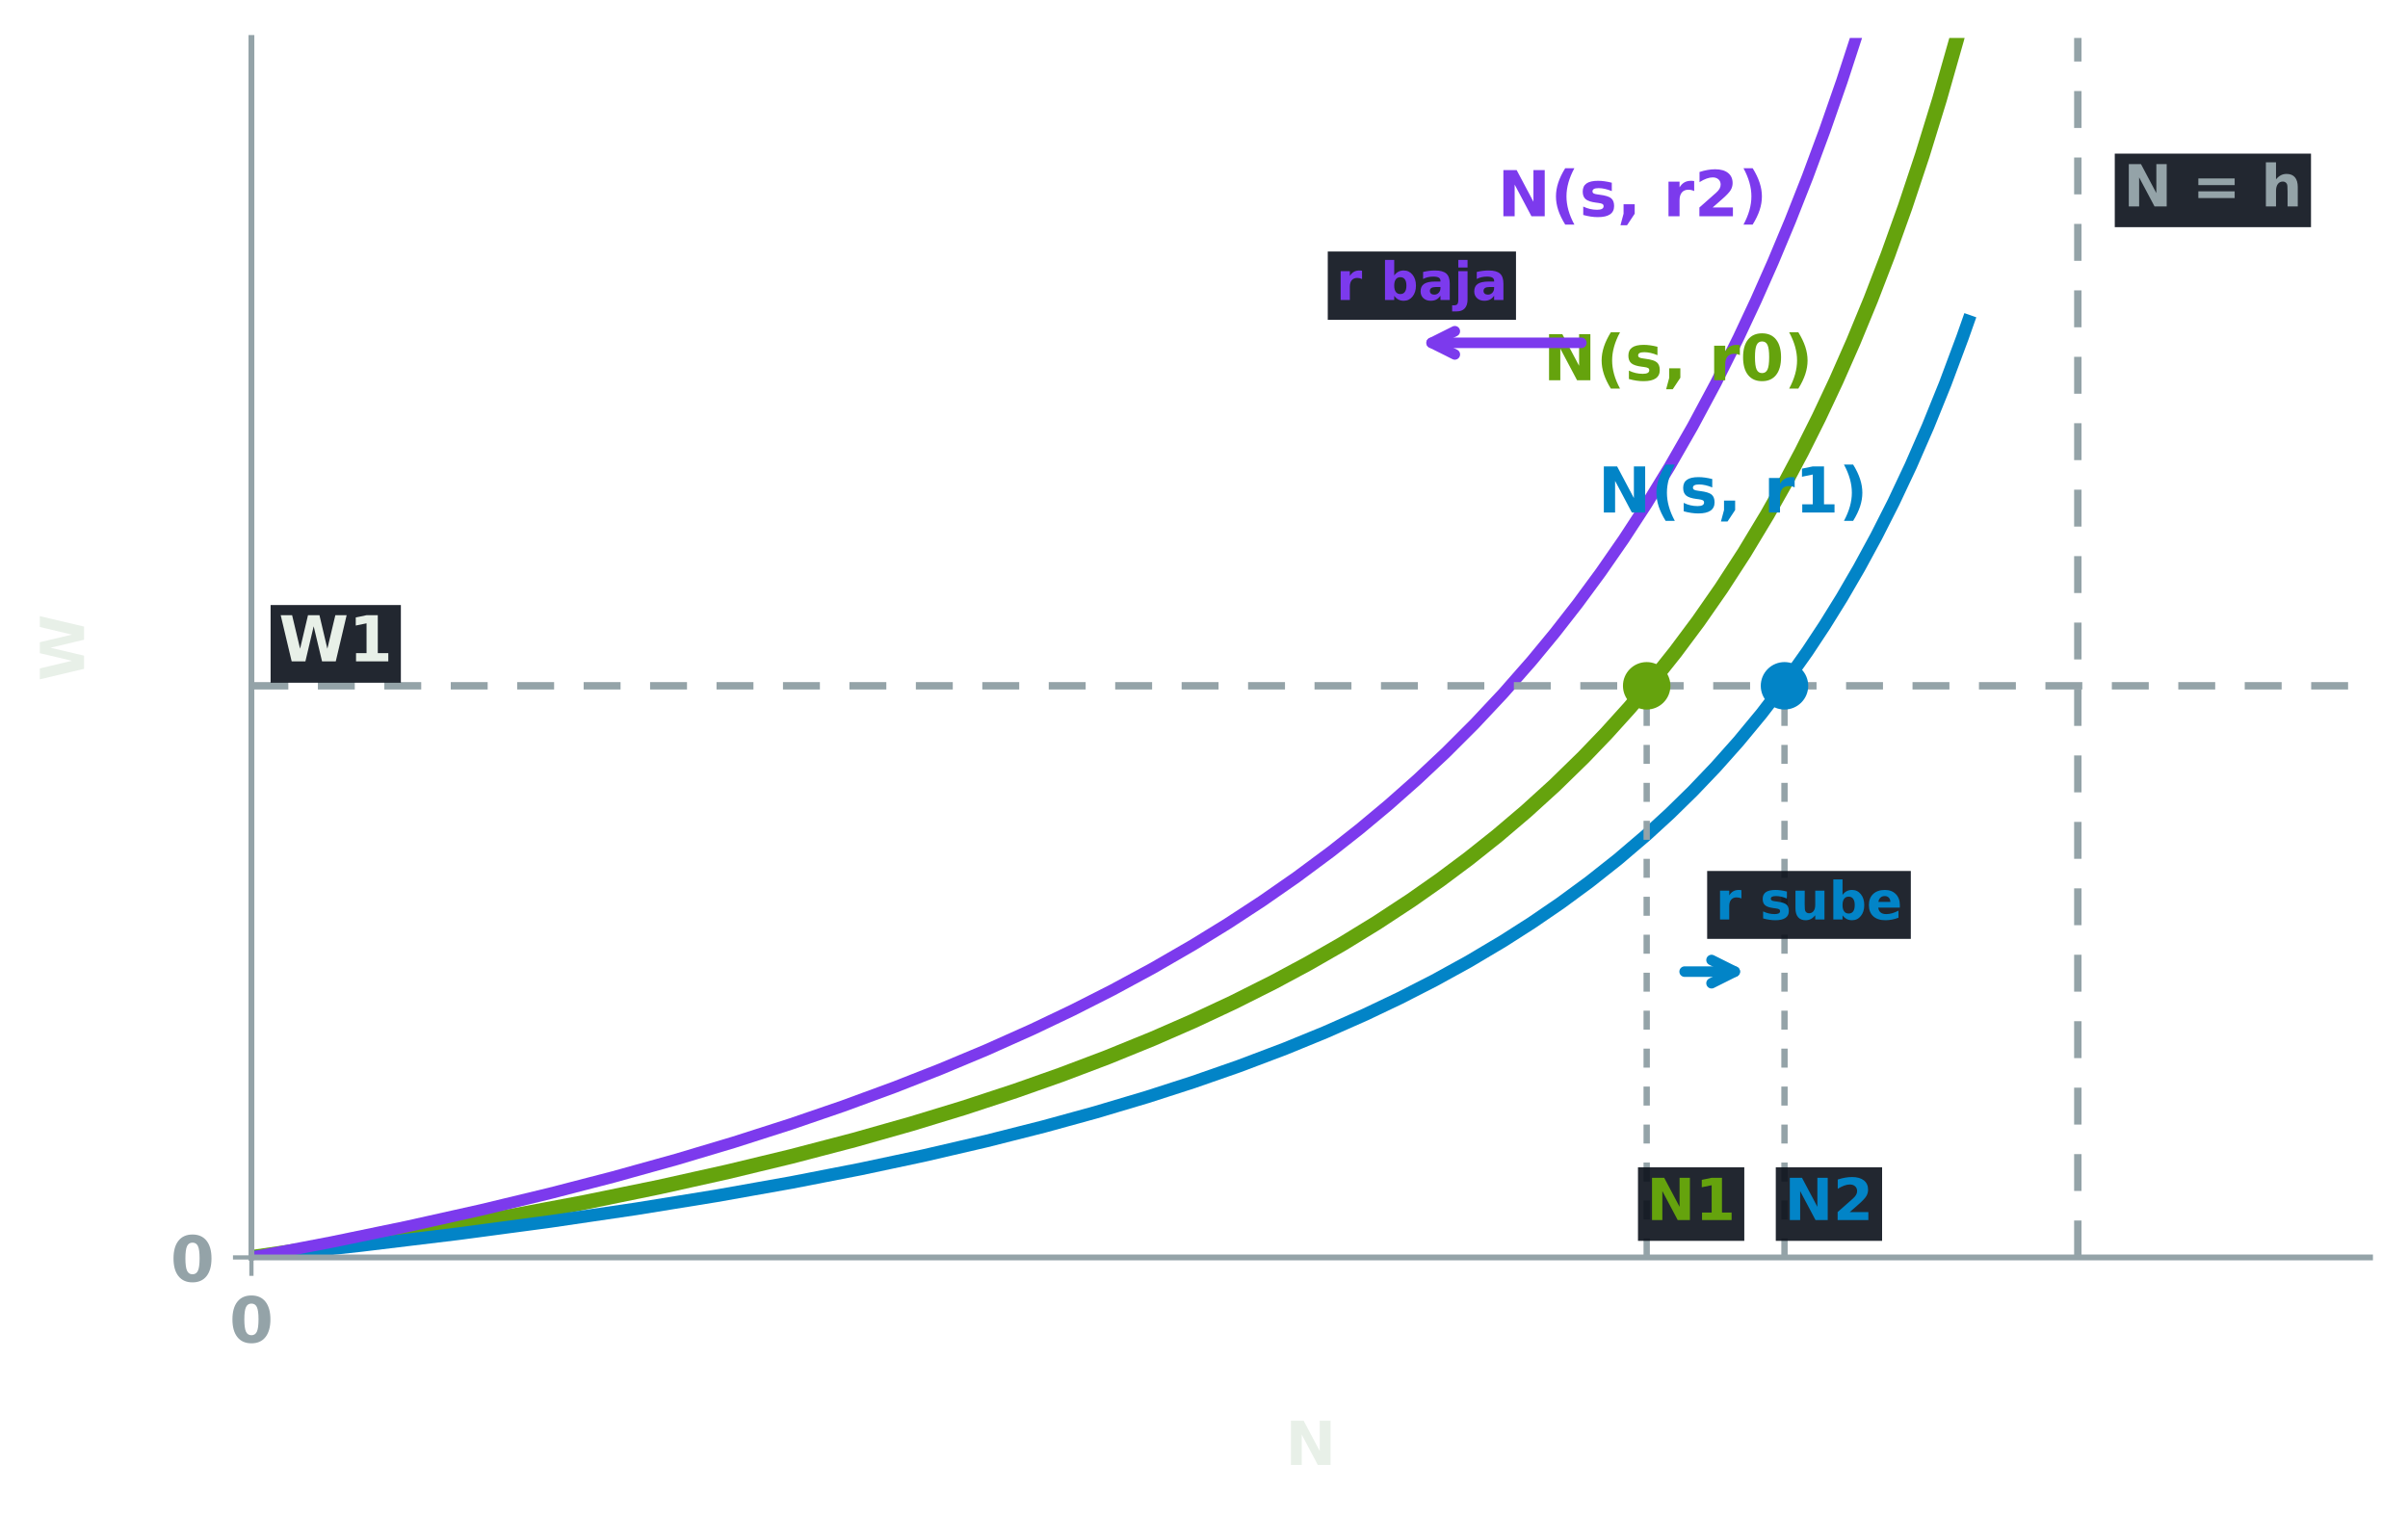
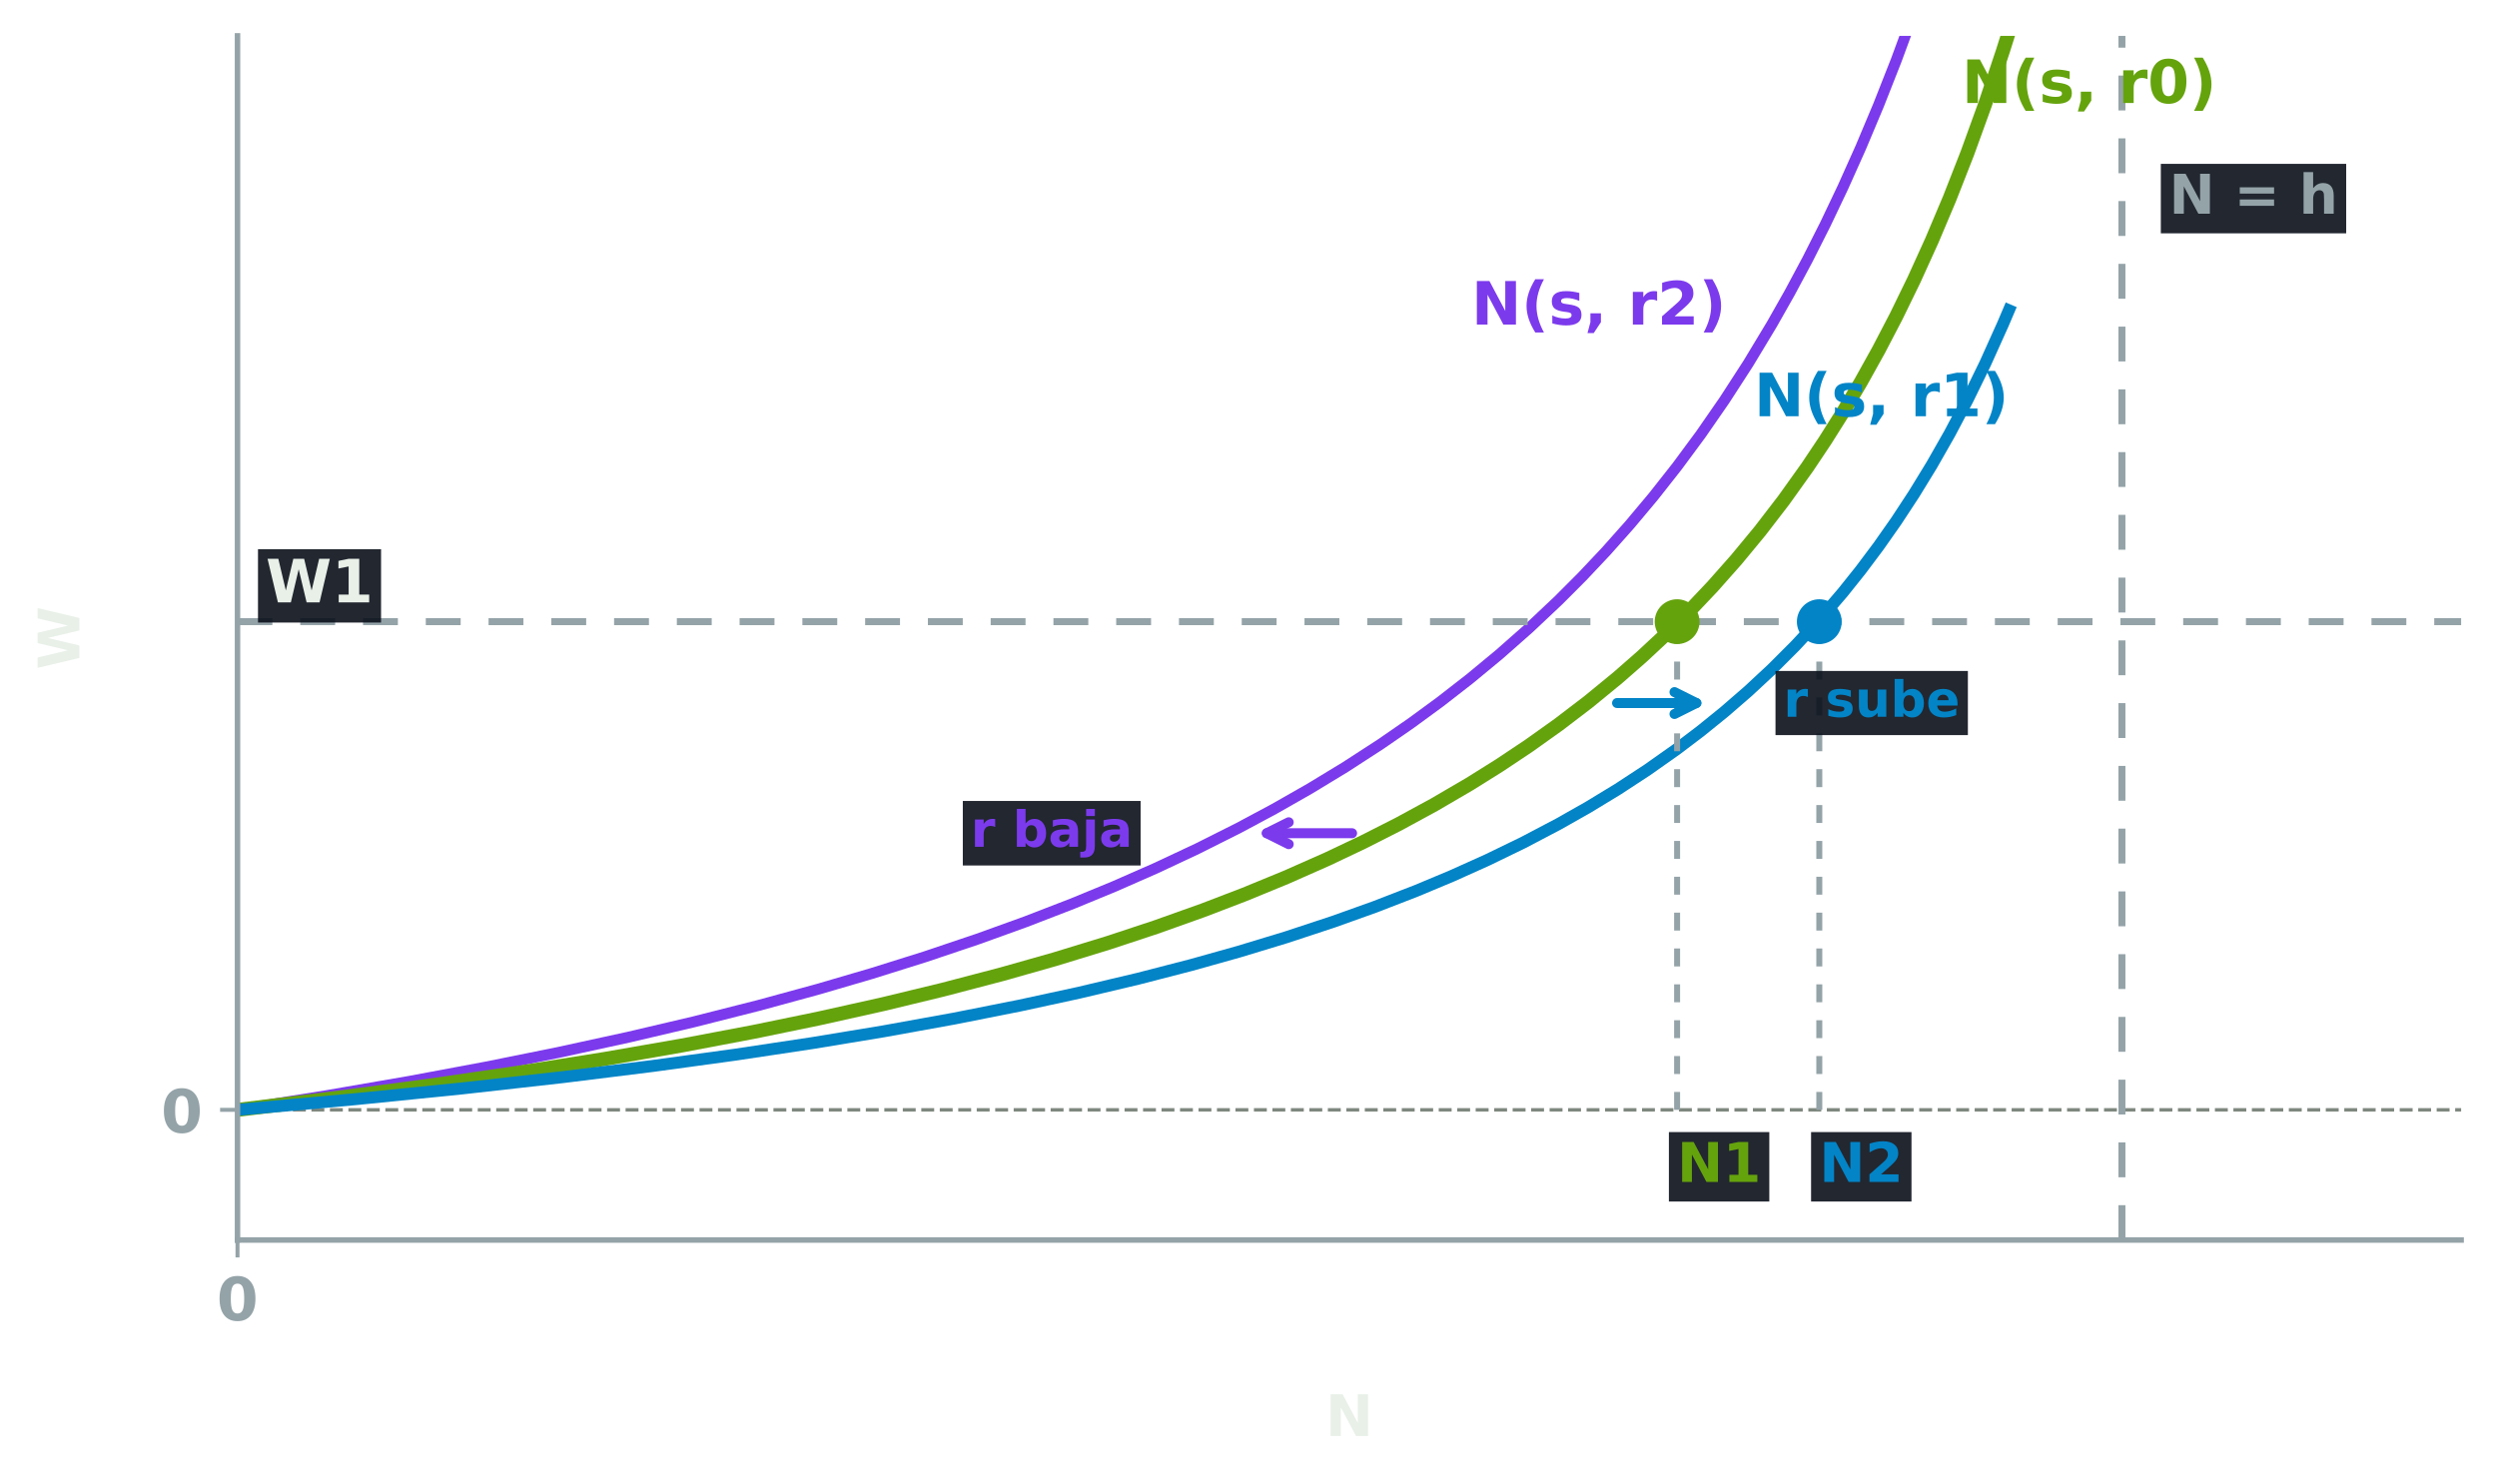
- <svg xmlns="http://www.w3.org/2000/svg" xmlns:xlink="http://www.w3.org/1999/xlink" width="456.639pt" height="287.408pt" viewBox="0 0 456.639 287.408" version="1.1">
+ <svg xmlns="http://www.w3.org/2000/svg" xmlns:xlink="http://www.w3.org/1999/xlink" width="501.279pt" height="297.92pt" viewBox="0 0 501.279 297.92" version="1.1">
  <defs>
    <style type="text/css">*{stroke-linejoin: round; stroke-linecap: butt}</style>
  </defs>
  <g id="figure_1">
    <g id="patch_1">
-       <path d="M 0 287.408  L 456.639 287.408  L 456.639 0  L 0 0  L 0 287.408  z " style="fill: none; opacity: 0" />
+       <path d="M 0 297.92  L 501.279 297.92  L 501.279 0  L 0 0  L 0 297.92  z " style="fill: none; opacity: 0" />
    </g>
    <g id="axes_1">
      <g id="patch_2">
-         <path d="M 47.679 238.464  L 449.439 238.464  L 449.439 7.2  L 47.679 7.2  L 47.679 238.464  z " style="fill: none" />
+         <path d="M 47.679 248.976  L 494.079 248.976  L 494.079 7.2  L 47.679 7.2  L 47.679 248.976  z " style="fill: none" />
      </g>
      <g id="matplotlib.axis_1">
        <g id="xtick_1">
          <g id="line2d_1">
-             <path d="M 47.679 238.464  L 47.679 7.2  " clip-path="url(#p211698a00a)" style="fill: none; stroke-dasharray: 2.59,1.12; stroke-dashoffset: 0; stroke: #2a3a2a; stroke-opacity: 0.6; stroke-width: 0.7" />
+             <path d="M 47.679 248.976  L 47.679 7.2  " clip-path="url(#p508b3fa8c9)" style="fill: none; stroke-dasharray: 2.59,1.12; stroke-dashoffset: 0; stroke: #2a3a2a; stroke-opacity: 0.6; stroke-width: 0.7" />
          </g>
          <g id="line2d_2">
            <defs>
              <path id="m409fbe080f" d="M 0 0  L 0 3.5  " style="stroke: #94a3a8; stroke-width: 0.8" />
            </defs>
            <g>
-               <use xlink:href="#m409fbe080f" x="47.679" y="238.464" style="fill: #94a3a8; stroke: #94a3a8; stroke-width: 0.8" />
+               <use xlink:href="#m409fbe080f" x="47.679" y="248.976" style="fill: #94a3a8; stroke: #94a3a8; stroke-width: 0.8" />
            </g>
          </g>
          <g id="text_1">
-             <g style="fill: #94a3a8" transform="translate(43.50453 254.5821) scale(0.12 -0.12)">
+             <g style="fill: #94a3a8" transform="translate(43.50453 265.0941) scale(0.12 -0.12)">
              <defs>
                <path id="DejaVuSans-Bold-30" d="M 2944 2338  Q 2944 3213 2780 3570  Q 2616 3928 2228 3928  Q 1841 3928 1675 3570  Q 1509 3213 1509 2338  Q 1509 1453 1675 1090  Q 1841 728 2228 728  Q 2613 728 2778 1090  Q 2944 1453 2944 2338  z M 4147 2328  Q 4147 1169 3647 539  Q 3147 -91 2228 -91  Q 1306 -91 806 539  Q 306 1169 306 2328  Q 306 3491 806 4120  Q 1306 4750 2228 4750  Q 3147 4750 3647 4120  Q 4147 3491 4147 2328  z " transform="scale(0.015625)" />
              </defs>
              <use xlink:href="#DejaVuSans-Bold-30" />
            </g>
          </g>
        </g>
        <g id="text_2">
-           <g style="fill: #e8f0e8" transform="translate(243.7472 277.816) scale(0.115 -0.115)">
+           <g style="fill: #e8f0e8" transform="translate(266.0672 288.328) scale(0.115 -0.115)">
            <defs>
              <path id="DejaVuSans-Bold-4e" d="M 588 4666  L 1931 4666  L 3628 1466  L 3628 4666  L 4769 4666  L 4769 0  L 3425 0  L 1728 3200  L 1728 0  L 588 0  L 588 4666  z " transform="scale(0.015625)" />
            </defs>
            <use xlink:href="#DejaVuSans-Bold-4e" />
          </g>
        </g>
      </g>
      <g id="matplotlib.axis_2">
        <g id="ytick_1">
          <g id="line2d_3">
-             <path d="M 47.679 238.464  L 449.439 238.464  " clip-path="url(#p211698a00a)" style="fill: none; stroke-dasharray: 2.59,1.12; stroke-dashoffset: 0; stroke: #2a3a2a; stroke-opacity: 0.6; stroke-width: 0.7" />
+             <path d="M 47.679 222.838  L 494.079 222.838  " clip-path="url(#p508b3fa8c9)" style="fill: none; stroke-dasharray: 2.59,1.12; stroke-dashoffset: 0; stroke: #2a3a2a; stroke-opacity: 0.6; stroke-width: 0.7" />
          </g>
          <g id="line2d_4">
            <defs>
              <path id="m766cb33b4f" d="M 0 0  L -3.5 0  " style="stroke: #94a3a8; stroke-width: 0.8" />
            </defs>
            <g>
-               <use xlink:href="#m766cb33b4f" x="47.679" y="238.464" style="fill: #94a3a8; stroke: #94a3a8; stroke-width: 0.8" />
+               <use xlink:href="#m766cb33b4f" x="47.679" y="222.838" style="fill: #94a3a8; stroke: #94a3a8; stroke-width: 0.8" />
            </g>
          </g>
          <g id="text_3">
-             <g style="fill: #94a3a8" transform="translate(32.32984 243.0231) scale(0.12 -0.12)">
+             <g style="fill: #94a3a8" transform="translate(32.32984 227.3971) scale(0.12 -0.12)">
              <use xlink:href="#DejaVuSans-Bold-30" />
            </g>
          </g>
        </g>
        <g id="text_4">
-           <g style="fill: #e8f0e8" transform="translate(15.9382 129.1741) rotate(-90) scale(0.115 -0.115)">
+           <g style="fill: #e8f0e8" transform="translate(15.9382 134.4301) rotate(-90) scale(0.115 -0.115)">
            <defs>
              <path id="DejaVuSans-Bold-57" d="M 191 4666  L 1344 4666  L 2150 1275  L 2950 4666  L 4109 4666  L 4909 1275  L 5716 4666  L 6859 4666  L 5759 0  L 4372 0  L 3525 3547  L 2688 0  L 1300 0  L 191 4666  z " transform="scale(0.015625)" />
            </defs>
            <use xlink:href="#DejaVuSans-Bold-57" />
          </g>
        </g>
      </g>
      <g id="line2d_5">
-         <path d="M 47.679 238.464  L 65.101 235.925  L 81.433 233.327  L 96.677 230.684  L 110.832 228.018  L 124.987 225.119  L 138.053 222.208  L 150.03 219.318  L 162.008 216.186  L 172.896 213.103  L 182.696 210.114  L 192.495 206.897  L 201.206 203.823  L 209.917 200.527  L 218.628 196.981  L 226.25 193.652  L 233.871 190.087  L 241.493 186.261  L 248.026 182.751  L 254.559 179.006  L 261.092 175.001  L 267.626 170.708  L 273.07 166.887  L 278.514 162.823  L 283.958 158.492  L 289.402 153.866  L 294.847 148.915  L 300.291 143.601  L 304.646 139.063  L 309.002 134.244  L 313.357 129.115  L 317.712 123.648  L 322.068 117.807  L 326.423 111.552  L 330.778 104.838  L 335.134 97.612  L 338.4 91.821  L 341.667 85.679  L 344.933 79.152  L 348.2 72.205  L 351.466 64.794  L 354.733 56.872  L 358 48.384  L 361.266 39.268  L 364.533 29.449  L 367.799 18.845  L 371.066 7.358  L 373.243 -0.848  L 373.243 -0.848  " clip-path="url(#p211698a00a)" style="fill: none; stroke: #65a30d; stroke-width: 2.8; stroke-linecap: square" />
+         <path d="M 47.679 222.838  L 65.519 220  L 82.17 217.125  L 97.631 214.235  L 111.903 211.355  L 126.174 208.248  L 139.257 205.175  L 152.339 201.861  L 164.233 198.615  L 174.936 195.482  L 185.64 192.126  L 196.344 188.522  L 205.859 185.088  L 215.373 181.413  L 223.699 177.979  L 232.024 174.321  L 240.349 170.415  L 248.674 166.235  L 255.81 162.413  L 262.946 158.346  L 270.082 154.011  L 277.218 149.381  L 283.165 145.274  L 289.111 140.92  L 295.058 136.295  L 301.004 131.374  L 306.951 126.127  L 312.898 120.52  L 317.655 115.751  L 322.412 110.705  L 327.169 105.357  L 331.927 99.681  L 336.684 93.643  L 341.441 87.21  L 346.199 80.341  L 350.956 72.99  L 355.713 65.104  L 359.281 58.802  L 362.849 52.137  L 366.417 45.076  L 369.985 37.582  L 373.553 29.615  L 377.121 21.128  L 380.689 12.069  L 384.257 2.378  L 385.444 -1  L 385.444 -1  " clip-path="url(#p508b3fa8c9)" style="fill: none; stroke: #7c3aed; stroke-width: 2.2; stroke-linecap: square" />
      </g>
      <g id="line2d_6">
-         <path d="M 47.679 238.464  L 68.367 236.208  L 86.878 233.971  L 104.299 231.647  L 120.632 229.244  L 135.876 226.776  L 150.03 224.259  L 163.097 221.714  L 175.074 219.169  L 187.051 216.391  L 197.94 213.636  L 207.739 210.945  L 217.539 208.026  L 226.25 205.216  L 234.96 202.178  L 243.671 198.883  L 251.293 195.762  L 258.915 192.391  L 265.448 189.28  L 271.981 185.939  L 278.514 182.344  L 285.047 178.462  L 290.491 174.983  L 295.935 171.258  L 301.38 167.259  L 306.824 162.954  L 312.268 158.308  L 316.624 154.317  L 320.979 150.055  L 325.334 145.494  L 329.69 140.601  L 334.045 135.339  L 338.4 129.664  L 342.756 123.526  L 346.022 118.583  L 349.289 113.318  L 352.555 107.697  L 355.822 101.684  L 359.088 95.237  L 362.355 88.306  L 365.621 80.834  L 368.888 72.757  L 372.155 63.997  L 373.243 60.91  L 373.243 60.91  " clip-path="url(#p211698a00a)" style="fill: none; stroke: #0284c7; stroke-width: 2.4; stroke-linecap: square" />
+         <path d="M 47.679 222.838  L 67.898 220.392  L 86.927 217.864  L 104.767 215.265  L 121.417 212.61  L 136.878 209.918  L 151.15 207.213  L 164.233 204.523  L 177.315 201.606  L 189.208 198.73  L 201.102 195.615  L 211.805 192.581  L 222.509 189.301  L 232.024 186.154  L 241.538 182.763  L 249.864 179.571  L 258.189 176.147  L 266.514 172.464  L 273.65 169.077  L 280.786 165.456  L 287.922 161.574  L 295.058 157.403  L 301.004 153.682  L 306.951 149.715  L 312.898 145.476  L 318.844 140.936  L 324.791 136.062  L 329.548 131.898  L 334.305 127.472  L 339.063 122.762  L 343.82 117.737  L 348.577 112.365  L 353.335 106.61  L 358.092 100.428  L 362.849 93.771  L 366.417 88.432  L 369.985 82.766  L 373.553 76.742  L 377.121 70.326  L 380.689 63.476  L 384.257 56.148  L 387.825 48.291  L 391.393 39.844  L 394.961 30.739  L 398.529 20.895  L 402.097 10.219  L 403.286 6.457  L 403.286 6.457  " clip-path="url(#p508b3fa8c9)" style="fill: none; stroke: #65a30d; stroke-width: 2.8; stroke-linecap: square" />
      </g>
      <g id="line2d_7">
-         <path d="M 47.679 238.464  L 62.923 235.542  L 77.078 232.615  L 91.233 229.457  L 104.299 226.312  L 116.276 223.212  L 128.254 219.881  L 139.142 216.629  L 150.03 213.141  L 159.83 209.778  L 169.63 206.179  L 178.34 202.761  L 187.051 199.117  L 195.762 195.222  L 203.384 191.588  L 211.006 187.722  L 218.628 183.6  L 226.25 179.196  L 232.783 175.176  L 239.316 170.905  L 245.849 166.36  L 252.382 161.513  L 257.826 157.222  L 263.27 152.68  L 268.714 147.865  L 274.159 142.75  L 279.603 137.307  L 285.047 131.504  L 290.491 125.303  L 294.847 120.028  L 299.202 114.447  L 303.557 108.533  L 307.913 102.254  L 312.268 95.578  L 316.624 88.463  L 320.979 80.866  L 325.334 72.735  L 329.69 64.013  L 332.956 57.044  L 336.223 49.672  L 339.489 41.862  L 342.756 33.575  L 346.022 24.763  L 349.289 15.377  L 352.555 5.358  L 354.518 -1  L 354.518 -1  " clip-path="url(#p211698a00a)" style="fill: none; stroke: #7c3aed; stroke-width: 2.2; stroke-linecap: square" />
+         <path d="M 47.679 222.838  L 71.466 220.685  L 92.873 218.524  L 113.092 216.256  L 130.932 214.041  L 147.582 211.763  L 163.043 209.438  L 177.315 207.085  L 191.587 204.504  L 204.67 201.909  L 216.563 199.332  L 228.456 196.517  L 239.16 193.752  L 248.674 191.085  L 258.189 188.196  L 267.703 185.056  L 276.029 182.076  L 284.354 178.85  L 291.49 175.865  L 298.626 172.654  L 305.762 169.19  L 312.898 165.44  L 318.844 162.072  L 324.791 158.456  L 330.737 154.564  L 336.684 150.363  L 341.441 146.754  L 346.199 142.901  L 350.956 138.777  L 355.713 134.353  L 360.47 129.595  L 365.228 124.464  L 369.985 118.914  L 373.553 114.444  L 377.121 109.684  L 380.689 104.602  L 384.257 99.165  L 387.825 93.335  L 391.393 87.068  L 394.961 80.313  L 398.529 73.01  L 402.097 65.089  L 403.286 62.298  L 403.286 62.298  " clip-path="url(#p508b3fa8c9)" style="fill: none; stroke: #0284c7; stroke-width: 2.4; stroke-linecap: square" />
      </g>
      <g id="line2d_8">
-         <path d="M 47.679 130.059  L 449.439 130.059  " clip-path="url(#p211698a00a)" style="fill: none; stroke-dasharray: 7,5.6; stroke-dashoffset: 0; stroke: #94a3a8; stroke-width: 1.4" />
+         <path d="M 47.679 124.821  L 494.079 124.821  " clip-path="url(#p508b3fa8c9)" style="fill: none; stroke-dasharray: 7,5.6; stroke-dashoffset: 0; stroke: #94a3a8; stroke-width: 1.4" />
      </g>
      <g id="line2d_9">
-         <path d="M 312.268 238.464  L 312.268 130.059  " clip-path="url(#p211698a00a)" style="fill: none; stroke-dasharray: 3.6,3.6; stroke-dashoffset: 0; stroke: #94a3a8; stroke-width: 1.2" />
+         <path d="M 336.684 222.838  L 336.684 124.821  " clip-path="url(#p508b3fa8c9)" style="fill: none; stroke-dasharray: 3.6,3.6; stroke-dashoffset: 0; stroke: #94a3a8; stroke-width: 1.2" />
      </g>
      <g id="line2d_10">
-         <path d="M 338.4 238.464  L 338.4 130.059  " clip-path="url(#p211698a00a)" style="fill: none; stroke-dasharray: 3.6,3.6; stroke-dashoffset: 0; stroke: #94a3a8; stroke-width: 1.2" />
+         <path d="M 365.228 222.838  L 365.228 124.821  " clip-path="url(#p508b3fa8c9)" style="fill: none; stroke-dasharray: 3.6,3.6; stroke-dashoffset: 0; stroke: #94a3a8; stroke-width: 1.2" />
      </g>
      <g id="line2d_11">
-         <path d="M 394.024 238.464  L 394.024 7.2  " clip-path="url(#p211698a00a)" style="fill: none; stroke-dasharray: 7,5.6; stroke-dashoffset: 0; stroke: #94a3a8; stroke-width: 1.4" />
+         <path d="M 425.984 248.976  L 425.984 7.2  " clip-path="url(#p508b3fa8c9)" style="fill: none; stroke-dasharray: 7,5.6; stroke-dashoffset: 0; stroke: #94a3a8; stroke-width: 1.4" />
      </g>
      <g id="patch_3">
-         <path d="M 47.679 238.464  L 47.679 7.2  " style="fill: none; stroke: #94a3a8; stroke-width: 1.1; stroke-linejoin: miter; stroke-linecap: square" />
+         <path d="M 47.679 248.976  L 47.679 7.2  " style="fill: none; stroke: #94a3a8; stroke-width: 1.1; stroke-linejoin: miter; stroke-linecap: square" />
      </g>
      <g id="patch_4">
-         <path d="M 47.679 238.464  L 449.439 238.464  " style="fill: none; stroke: #94a3a8; stroke-width: 1.1; stroke-linejoin: miter; stroke-linecap: square" />
+         <path d="M 47.679 248.976  L 494.079 248.976  " style="fill: none; stroke: #94a3a8; stroke-width: 1.1; stroke-linejoin: miter; stroke-linecap: square" />
      </g>
      <g id="end-label">
-         <g style="fill: #65a30d" transform="translate(292.6484 72.11846) scale(0.12 -0.12)">
+         <g style="fill: #7c3aed" transform="translate(295.3846 65.17135) scale(0.12 -0.12)">
          <defs>
            <path id="DejaVuSans-Bold-28" d="M 2413 -844  L 1484 -844  Q 1006 -72 778 623  Q 550 1319 550 2003  Q 550 2688 779 3389  Q 1009 4091 1484 4856  L 2413 4856  Q 2013 4116 1813 3408  Q 1613 2700 1613 2009  Q 1613 1319 1811 609  Q 2009 -100 2413 -844  z " transform="scale(0.015625)" />
            <path id="DejaVuSans-Bold-73" d="M 3272 3391  L 3272 2541  Q 2913 2691 2578 2766  Q 2244 2841 1947 2841  Q 1628 2841 1473 2761  Q 1319 2681 1319 2516  Q 1319 2381 1436 2309  Q 1553 2238 1856 2203  L 2053 2175  Q 2913 2066 3209 1816  Q 3506 1566 3506 1031  Q 3506 472 3093 190  Q 2681 -91 1863 -91  Q 1516 -91 1145 -36  Q 775 19 384 128  L 384 978  Q 719 816 1070 734  Q 1422 653 1784 653  Q 2113 653 2278 743  Q 2444 834 2444 1013  Q 2444 1163 2330 1236  Q 2216 1309 1875 1350  L 1678 1375  Q 931 1469 631 1722  Q 331 1975 331 2491  Q 331 3047 712 3315  Q 1094 3584 1881 3584  Q 2191 3584 2531 3537  Q 2872 3491 3272 3391  z " transform="scale(0.015625)" />
            <path id="DejaVuSans-Bold-2c" d="M 653 1209  L 1778 1209  L 1778 256  L 1006 -909  L 341 -909  L 653 256  L 653 1209  z " transform="scale(0.015625)" />
            <path id="DejaVuSans-Bold-20" transform="scale(0.015625)" />
            <path id="DejaVuSans-Bold-72" d="M 3138 2547  Q 2991 2616 2845 2648  Q 2700 2681 2553 2681  Q 2122 2681 1889 2404  Q 1656 2128 1656 1613  L 1656 0  L 538 0  L 538 3500  L 1656 3500  L 1656 2925  Q 1872 3269 2151 3426  Q 2431 3584 2822 3584  Q 2878 3584 2943 3579  Q 3009 3575 3134 3559  L 3138 2547  z " transform="scale(0.015625)" />
+             <path id="DejaVuSans-Bold-32" d="M 1844 884  L 3897 884  L 3897 0  L 506 0  L 506 884  L 2209 2388  Q 2438 2594 2547 2791  Q 2656 2988 2656 3200  Q 2656 3528 2436 3728  Q 2216 3928 1850 3928  Q 1569 3928 1234 3808  Q 900 3688 519 3450  L 519 4475  Q 925 4609 1322 4679  Q 1719 4750 2100 4750  Q 2938 4750 3402 4381  Q 3866 4013 3866 3353  Q 3866 2972 3669 2642  Q 3472 2313 2841 1759  L 1844 884  z " transform="scale(0.015625)" />
            <path id="DejaVuSans-Bold-29" d="M 513 -844  Q 913 -100 1113 609  Q 1313 1319 1313 2009  Q 1313 2700 1113 3408  Q 913 4116 513 4856  L 1441 4856  Q 1916 4091 2145 3389  Q 2375 2688 2375 2003  Q 2375 1319 2147 623  Q 1919 -72 1441 -844  L 513 -844  z " transform="scale(0.015625)" />
          </defs>
+           <use xlink:href="#DejaVuSans-Bold-4e" />
+           <use xlink:href="#DejaVuSans-Bold-28" x="83.691" />
+           <use xlink:href="#DejaVuSans-Bold-73" x="129.395" />
+           <use xlink:href="#DejaVuSans-Bold-2c" x="188.916" />
+           <use xlink:href="#DejaVuSans-Bold-20" x="226.904" />
+           <use xlink:href="#DejaVuSans-Bold-72" x="261.719" />
+           <use xlink:href="#DejaVuSans-Bold-32" x="311.035" />
+           <use xlink:href="#DejaVuSans-Bold-29" x="380.615" />
+         </g>
+       </g>
+       <g id="end-label">
+         <g style="fill: #65a30d" transform="translate(393.8284 20.67971) scale(0.12 -0.12)">
          <use xlink:href="#DejaVuSans-Bold-4e" />
          <use xlink:href="#DejaVuSans-Bold-28" x="83.691" />
          <use xlink:href="#DejaVuSans-Bold-73" x="129.395" />
          <use xlink:href="#DejaVuSans-Bold-2c" x="188.916" />
          <use xlink:href="#DejaVuSans-Bold-20" x="226.904" />
          <use xlink:href="#DejaVuSans-Bold-72" x="261.719" />
          <use xlink:href="#DejaVuSans-Bold-30" x="311.035" />
          <use xlink:href="#DejaVuSans-Bold-29" x="380.615" />
        </g>
      </g>
      <g id="end-label">
-         <g style="fill: #0284c7" transform="translate(303.0388 97.2024) scale(0.12 -0.12)">
+         <g style="fill: #0284c7" transform="translate(352.1304 83.57869) scale(0.12 -0.12)">
          <defs>
            <path id="DejaVuSans-Bold-31" d="M 750 831  L 1813 831  L 1813 3847  L 722 3622  L 722 4441  L 1806 4666  L 2950 4666  L 2950 831  L 4013 831  L 4013 0  L 750 0  L 750 831  z " transform="scale(0.015625)" />
          </defs>
          <use xlink:href="#DejaVuSans-Bold-4e" />
          <use xlink:href="#DejaVuSans-Bold-28" x="83.691" />
          <use xlink:href="#DejaVuSans-Bold-73" x="129.395" />
          <use xlink:href="#DejaVuSans-Bold-2c" x="188.916" />
          <use xlink:href="#DejaVuSans-Bold-20" x="226.904" />
          <use xlink:href="#DejaVuSans-Bold-72" x="261.719" />
          <use xlink:href="#DejaVuSans-Bold-31" x="311.035" />
          <use xlink:href="#DejaVuSans-Bold-29" x="380.615" />
        </g>
      </g>
-       <g id="end-label">
-         <g style="fill: #7c3aed" transform="translate(283.9898 41.007) scale(0.12 -0.12)">
-           <defs>
-             <path id="DejaVuSans-Bold-32" d="M 1844 884  L 3897 884  L 3897 0  L 506 0  L 506 884  L 2209 2388  Q 2438 2594 2547 2791  Q 2656 2988 2656 3200  Q 2656 3528 2436 3728  Q 2216 3928 1850 3928  Q 1569 3928 1234 3808  Q 900 3688 519 3450  L 519 4475  Q 925 4609 1322 4679  Q 1719 4750 2100 4750  Q 2938 4750 3402 4381  Q 3866 4013 3866 3353  Q 3866 2972 3669 2642  Q 3472 2313 2841 1759  L 1844 884  z " transform="scale(0.015625)" />
-           </defs>
-           <use xlink:href="#DejaVuSans-Bold-4e" />
-           <use xlink:href="#DejaVuSans-Bold-28" x="83.691" />
-           <use xlink:href="#DejaVuSans-Bold-73" x="129.395" />
-           <use xlink:href="#DejaVuSans-Bold-2c" x="188.916" />
-           <use xlink:href="#DejaVuSans-Bold-20" x="226.904" />
-           <use xlink:href="#DejaVuSans-Bold-72" x="261.719" />
-           <use xlink:href="#DejaVuSans-Bold-32" x="311.035" />
-           <use xlink:href="#DejaVuSans-Bold-29" x="380.615" />
-         </g>
-       </g>
      <g id="text_5">
        <g id="patch_5">
-           <path d="M 51.314 129.476  L 76.019 129.476  L 76.019 114.742  L 51.314 114.742  z " style="fill: #0a0f1a; opacity: 0.9" />
-         </g>
-         <g style="fill: #e8f0e8" transform="translate(52.87439 125.4206) scale(0.12 -0.12)">
+           <path d="M 51.794 125  L 76.499 125  L 76.499 110.266  L 51.794 110.266  z " style="fill: #0a0f1a; opacity: 0.9" />
+         </g>
+         <g style="fill: #e8f0e8" transform="translate(53.35379 120.9441) scale(0.12 -0.12)">
          <use xlink:href="#DejaVuSans-Bold-57" />
          <use xlink:href="#DejaVuSans-Bold-31" x="110.303" />
        </g>
      </g>
      <g id="text_6">
        <g id="patch_6">
-           <path d="M 310.618 235.319  L 330.777 235.319  L 330.777 221.373  L 310.618 221.373  z " style="fill: #0a0f1a; opacity: 0.9" />
-         </g>
-         <g style="fill: #65a30d" transform="translate(312.2681 231.3815) scale(0.11 -0.11)">
+           <path d="M 335.034 241.246  L 355.193 241.246  L 355.193 227.3  L 335.034 227.3  z " style="fill: #0a0f1a; opacity: 0.9" />
+         </g>
+         <g style="fill: #65a30d" transform="translate(336.6841 237.3087) scale(0.11 -0.11)">
          <use xlink:href="#DejaVuSans-Bold-4e" />
          <use xlink:href="#DejaVuSans-Bold-31" x="83.691" />
        </g>
      </g>
      <g id="text_7">
        <g id="patch_7">
-           <path d="M 336.75 235.319  L 356.91 235.319  L 356.91 221.373  L 336.75 221.373  z " style="fill: #0a0f1a; opacity: 0.9" />
-         </g>
-         <g style="fill: #0284c7" transform="translate(338.4004 231.3815) scale(0.11 -0.11)">
+           <path d="M 363.578 241.246  L 383.737 241.246  L 383.737 227.3  L 363.578 227.3  z " style="fill: #0a0f1a; opacity: 0.9" />
+         </g>
+         <g style="fill: #0284c7" transform="translate(365.2277 237.3087) scale(0.11 -0.11)">
          <use xlink:href="#DejaVuSans-Bold-4e" />
          <use xlink:href="#DejaVuSans-Bold-32" x="83.691" />
        </g>
      </g>
      <g id="patch_8">
-         <path d="M 319.466 184.262  Q 325.334 184.262 328.967 184.262  " style="fill: none; stroke: #0284c7; stroke-width: 2; stroke-linecap: round" />
-         <path d="M 324.567 182.061  L 328.967 184.262  L 324.567 186.462  " style="fill: none; stroke: #0284c7; stroke-width: 2; stroke-linecap: round" />
+         <path d="M 324.627 141.157  Q 333.709 141.157 340.554 141.157  " style="fill: none; stroke: #0284c7; stroke-width: 2; stroke-linecap: round" />
+         <path d="M 336.154 138.957  L 340.554 141.157  L 336.154 143.357  " style="fill: none; stroke: #0284c7; stroke-width: 2; stroke-linecap: round" />
      </g>
      <g id="text_8">
        <g id="patch_9">
-           <path d="M 323.734 178.053  L 362.358 178.053  L 362.358 165.175  L 323.734 165.175  z " style="fill: #0a0f1a; opacity: 0.9" />
-         </g>
-         <g style="fill: #0284c7" transform="translate(325.3343 174.3736) scale(0.1 -0.1)">
+           <path d="M 356.435 147.596  L 395.058 147.596  L 395.058 134.718  L 356.435 134.718  z " style="fill: #0a0f1a; opacity: 0.9" />
+         </g>
+         <g style="fill: #0284c7" transform="translate(358.0349 143.9163) scale(0.1 -0.1)">
          <defs>
            <path id="DejaVuSans-Bold-75" d="M 500 1363  L 500 3500  L 1625 3500  L 1625 3150  Q 1625 2866 1622 2436  Q 1619 2006 1619 1863  Q 1619 1441 1641 1255  Q 1663 1069 1716 984  Q 1784 875 1895 815  Q 2006 756 2150 756  Q 2500 756 2700 1025  Q 2900 1294 2900 1772  L 2900 3500  L 4019 3500  L 4019 0  L 2900 0  L 2900 506  Q 2647 200 2364 54  Q 2081 -91 1741 -91  Q 1134 -91 817 281  Q 500 653 500 1363  z " transform="scale(0.015625)" />
            <path id="DejaVuSans-Bold-62" d="M 2400 722  Q 2759 722 2948 984  Q 3138 1247 3138 1747  Q 3138 2247 2948 2509  Q 2759 2772 2400 2772  Q 2041 2772 1848 2508  Q 1656 2244 1656 1747  Q 1656 1250 1848 986  Q 2041 722 2400 722  z M 1656 2988  Q 1888 3294 2169 3439  Q 2450 3584 2816 3584  Q 3463 3584 3878 3070  Q 4294 2556 4294 1747  Q 4294 938 3878 423  Q 3463 -91 2816 -91  Q 2450 -91 2169 54  Q 1888 200 1656 506  L 1656 0  L 538 0  L 538 4863  L 1656 4863  L 1656 2988  z " transform="scale(0.015625)" />
            <path id="DejaVuSans-Bold-65" d="M 4031 1759  L 4031 1441  L 1416 1441  Q 1456 1047 1700 850  Q 1944 653 2381 653  Q 2734 653 3104 758  Q 3475 863 3866 1075  L 3866 213  Q 3469 63 3072 -14  Q 2675 -91 2278 -91  Q 1328 -91 801 392  Q 275 875 275 1747  Q 275 2603 792 3093  Q 1309 3584 2216 3584  Q 3041 3584 3536 3087  Q 4031 2591 4031 1759  z M 2881 2131  Q 2881 2450 2695 2645  Q 2509 2841 2209 2841  Q 1884 2841 1681 2658  Q 1478 2475 1428 2131  L 2881 2131  z " transform="scale(0.015625)" />
          </defs>
          <use xlink:href="#DejaVuSans-Bold-72" />
          <use xlink:href="#DejaVuSans-Bold-20" x="49.316" />
          <use xlink:href="#DejaVuSans-Bold-73" x="84.131" />
          <use xlink:href="#DejaVuSans-Bold-75" x="143.652" />
          <use xlink:href="#DejaVuSans-Bold-62" x="214.844" />
          <use xlink:href="#DejaVuSans-Bold-65" x="286.426" />
        </g>
      </g>
      <g id="patch_10">
-         <path d="M 299.878 65.016  Q 284.563 65.016 271.483 65.016  " style="fill: none; stroke: #7c3aed; stroke-width: 2; stroke-linecap: round" />
-         <path d="M 275.883 67.216  L 271.483 65.016  L 275.883 62.816  " style="fill: none; stroke: #7c3aed; stroke-width: 2; stroke-linecap: round" />
+         <path d="M 271.436 167.295  Q 261.757 167.295 254.315 167.295  " style="fill: none; stroke: #7c3aed; stroke-width: 2; stroke-linecap: round" />
+         <path d="M 258.715 169.495  L 254.315 167.295  L 258.715 165.095  " style="fill: none; stroke: #7c3aed; stroke-width: 2; stroke-linecap: round" />
      </g>
      <g id="text_9">
        <g id="patch_11">
-           <path d="M 251.79 60.654  L 287.485 60.654  L 287.485 47.697  L 251.79 47.697  z " style="fill: #0a0f1a; opacity: 0.9" />
-         </g>
-         <g style="fill: #7c3aed" transform="translate(253.3895 56.89581) scale(0.1 -0.1)">
+           <path d="M 193.285 173.773  L 228.98 173.773  L 228.98 160.817  L 193.285 160.817  z " style="fill: #0a0f1a; opacity: 0.9" />
+         </g>
+         <g style="fill: #7c3aed" transform="translate(194.8851 170.0152) scale(0.1 -0.1)">
          <defs>
            <path id="DejaVuSans-Bold-61" d="M 2106 1575  Q 1756 1575 1579 1456  Q 1403 1338 1403 1106  Q 1403 894 1545 773  Q 1688 653 1941 653  Q 2256 653 2472 879  Q 2688 1106 2688 1447  L 2688 1575  L 2106 1575  z M 3816 1997  L 3816 0  L 2688 0  L 2688 519  Q 2463 200 2181 54  Q 1900 -91 1497 -91  Q 953 -91 614 226  Q 275 544 275 1050  Q 275 1666 698 1953  Q 1122 2241 2028 2241  L 2688 2241  L 2688 2328  Q 2688 2594 2478 2717  Q 2269 2841 1825 2841  Q 1466 2841 1156 2769  Q 847 2697 581 2553  L 581 3406  Q 941 3494 1303 3539  Q 1666 3584 2028 3584  Q 2975 3584 3395 3211  Q 3816 2838 3816 1997  z " transform="scale(0.015625)" />
            <path id="DejaVuSans-Bold-6a" d="M 538 3500  L 1656 3500  L 1656 63  Q 1656 -641 1318 -1011  Q 981 -1381 341 -1381  L -213 -1381  L -213 -647  L -19 -647  Q 300 -647 419 -503  Q 538 -359 538 63  L 538 3500  z M 538 4863  L 1656 4863  L 1656 3950  L 538 3950  L 538 4863  z " transform="scale(0.015625)" />
          </defs>
          <use xlink:href="#DejaVuSans-Bold-72" />
          <use xlink:href="#DejaVuSans-Bold-20" x="49.316" />
          <use xlink:href="#DejaVuSans-Bold-62" x="84.131" />
          <use xlink:href="#DejaVuSans-Bold-61" x="155.713" />
          <use xlink:href="#DejaVuSans-Bold-6a" x="223.193" />
          <use xlink:href="#DejaVuSans-Bold-61" x="257.471" />
        </g>
      </g>
      <g id="text_10">
        <g id="patch_12">
-           <path d="M 401.033 43.081  L 438.245 43.081  L 438.245 29.135  L 401.033 29.135  z " style="fill: #0a0f1a; opacity: 0.9" />
-         </g>
-         <g style="fill: #94a3a8" transform="translate(402.6827 39.14331) scale(0.11 -0.11)">
+           <path d="M 433.792 46.845  L 471.005 46.845  L 471.005 32.899  L 433.792 32.899  z " style="fill: #0a0f1a; opacity: 0.9" />
+         </g>
+         <g style="fill: #94a3a8" transform="translate(435.4419 42.90774) scale(0.11 -0.11)">
          <defs>
            <path id="DejaVuSans-Bold-3d" d="M 678 3084  L 4684 3084  L 4684 2350  L 678 2350  L 678 3084  z M 678 1663  L 4684 1663  L 4684 922  L 678 922  L 678 1663  z " transform="scale(0.015625)" />
            <path id="DejaVuSans-Bold-68" d="M 4056 2131  L 4056 0  L 2931 0  L 2931 347  L 2931 1625  Q 2931 2084 2911 2256  Q 2891 2428 2841 2509  Q 2775 2619 2662 2680  Q 2550 2741 2406 2741  Q 2056 2741 1856 2470  Q 1656 2200 1656 1722  L 1656 0  L 538 0  L 538 4863  L 1656 4863  L 1656 2988  Q 1909 3294 2193 3439  Q 2478 3584 2822 3584  Q 3428 3584 3742 3212  Q 4056 2841 4056 2131  z " transform="scale(0.015625)" />
          </defs>
          <use xlink:href="#DejaVuSans-Bold-4e" />
          <use xlink:href="#DejaVuSans-Bold-20" x="83.691" />
          <use xlink:href="#DejaVuSans-Bold-3d" x="118.506" />
          <use xlink:href="#DejaVuSans-Bold-20" x="202.295" />
          <use xlink:href="#DejaVuSans-Bold-68" x="237.109" />
        </g>
      </g>
      <g id="line2d_12">
        <defs>
          <path id="m904c4e8c62" d="M 0 4  C 1.061 4 2.078 3.579 2.828 2.828  C 3.579 2.078 4 1.061 4 0  C 4 -1.061 3.579 -2.078 2.828 -2.828  C 2.078 -3.579 1.061 -4 0 -4  C -1.061 -4 -2.078 -3.579 -2.828 -2.828  C -3.579 -2.078 -4 -1.061 -4 0  C -4 1.061 -3.579 2.078 -2.828 2.828  C -2.078 3.579 -1.061 4 0 4  z " style="stroke: #65a30d" />
        </defs>
-         <g clip-path="url(#p211698a00a)">
-           <use xlink:href="#m904c4e8c62" x="312.268" y="130.059" style="fill: #65a30d; stroke: #65a30d" />
+         <g clip-path="url(#p508b3fa8c9)">
+           <use xlink:href="#m904c4e8c62" x="336.684" y="124.821" style="fill: #65a30d; stroke: #65a30d" />
        </g>
      </g>
      <g id="line2d_13">
        <defs>
          <path id="ma88d86229a" d="M 0 4  C 1.061 4 2.078 3.579 2.828 2.828  C 3.579 2.078 4 1.061 4 0  C 4 -1.061 3.579 -2.078 2.828 -2.828  C 2.078 -3.579 1.061 -4 0 -4  C -1.061 -4 -2.078 -3.579 -2.828 -2.828  C -3.579 -2.078 -4 -1.061 -4 0  C -4 1.061 -3.579 2.078 -2.828 2.828  C -2.078 3.579 -1.061 4 0 4  z " style="stroke: #0284c7" />
        </defs>
-         <g clip-path="url(#p211698a00a)">
-           <use xlink:href="#ma88d86229a" x="338.4" y="130.059" style="fill: #0284c7; stroke: #0284c7" />
+         <g clip-path="url(#p508b3fa8c9)">
+           <use xlink:href="#ma88d86229a" x="365.228" y="124.821" style="fill: #0284c7; stroke: #0284c7" />
        </g>
      </g>
    </g>
  </g>
  <defs>
-     <clipPath id="p211698a00a">
-       <rect x="47.679" y="7.2" width="401.76" height="231.264" />
+     <clipPath id="p508b3fa8c9">
+       <rect x="47.679" y="7.2" width="446.4" height="241.776" />
    </clipPath>
  </defs>
</svg>
